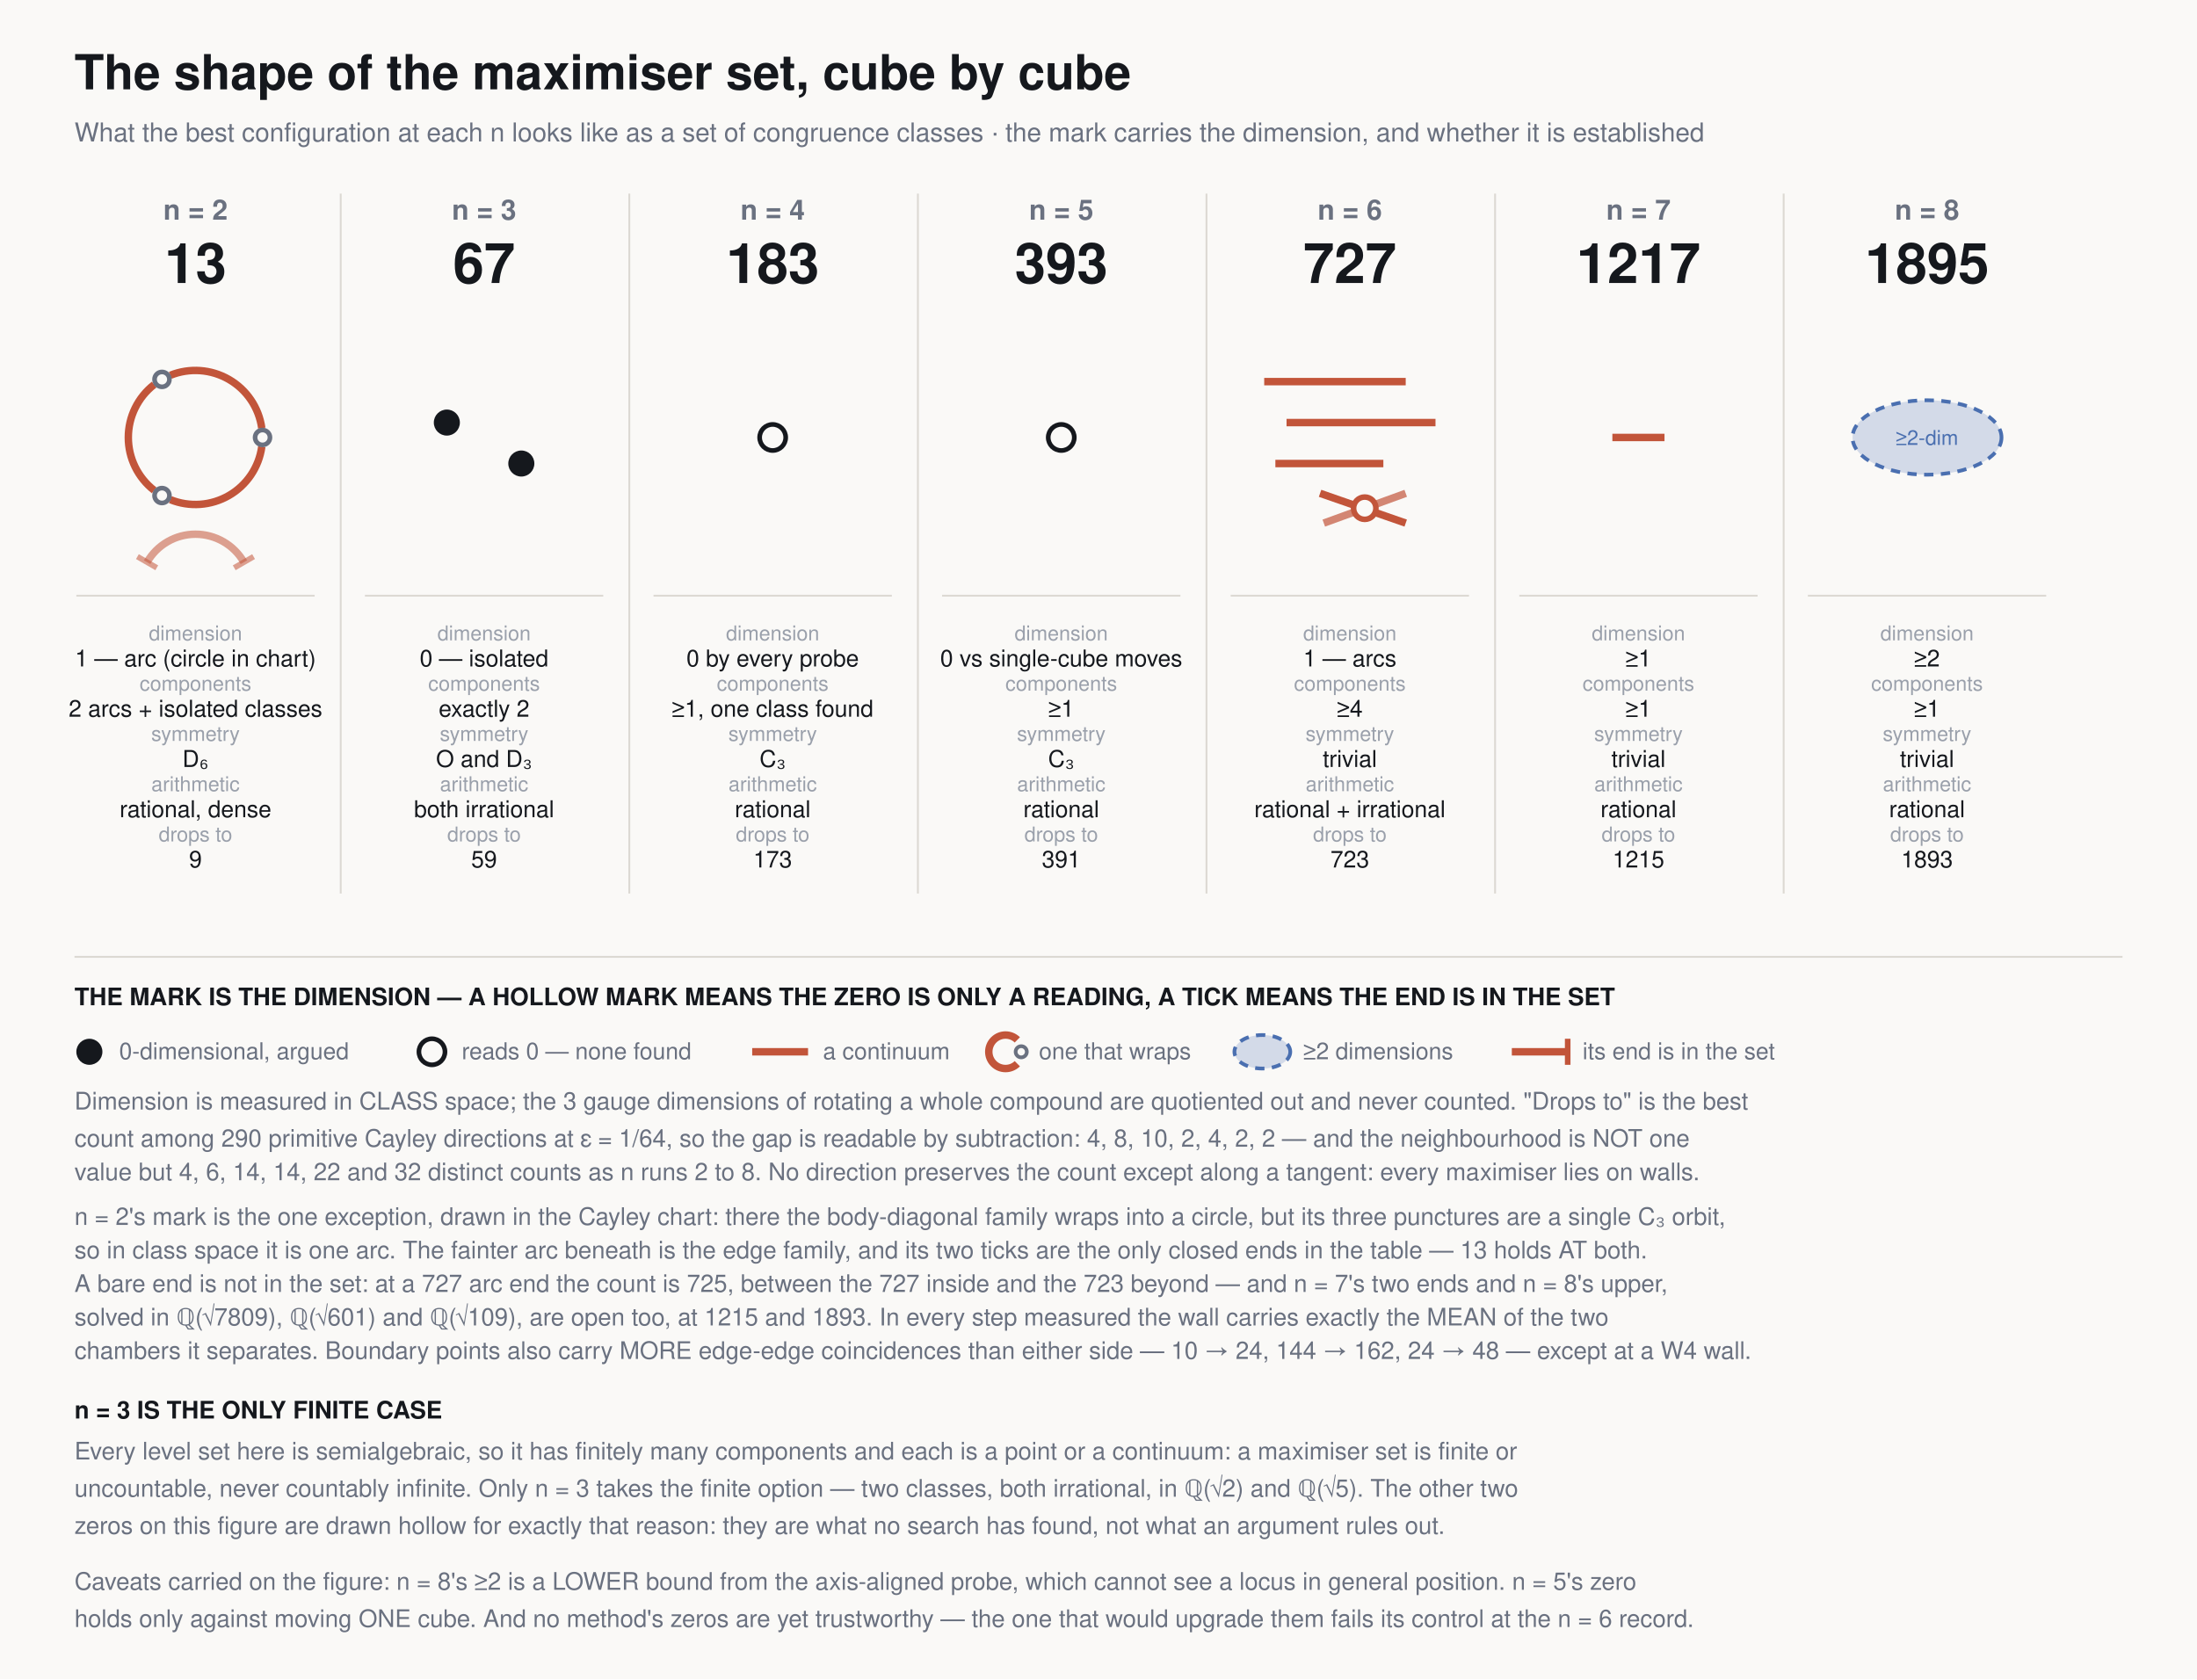
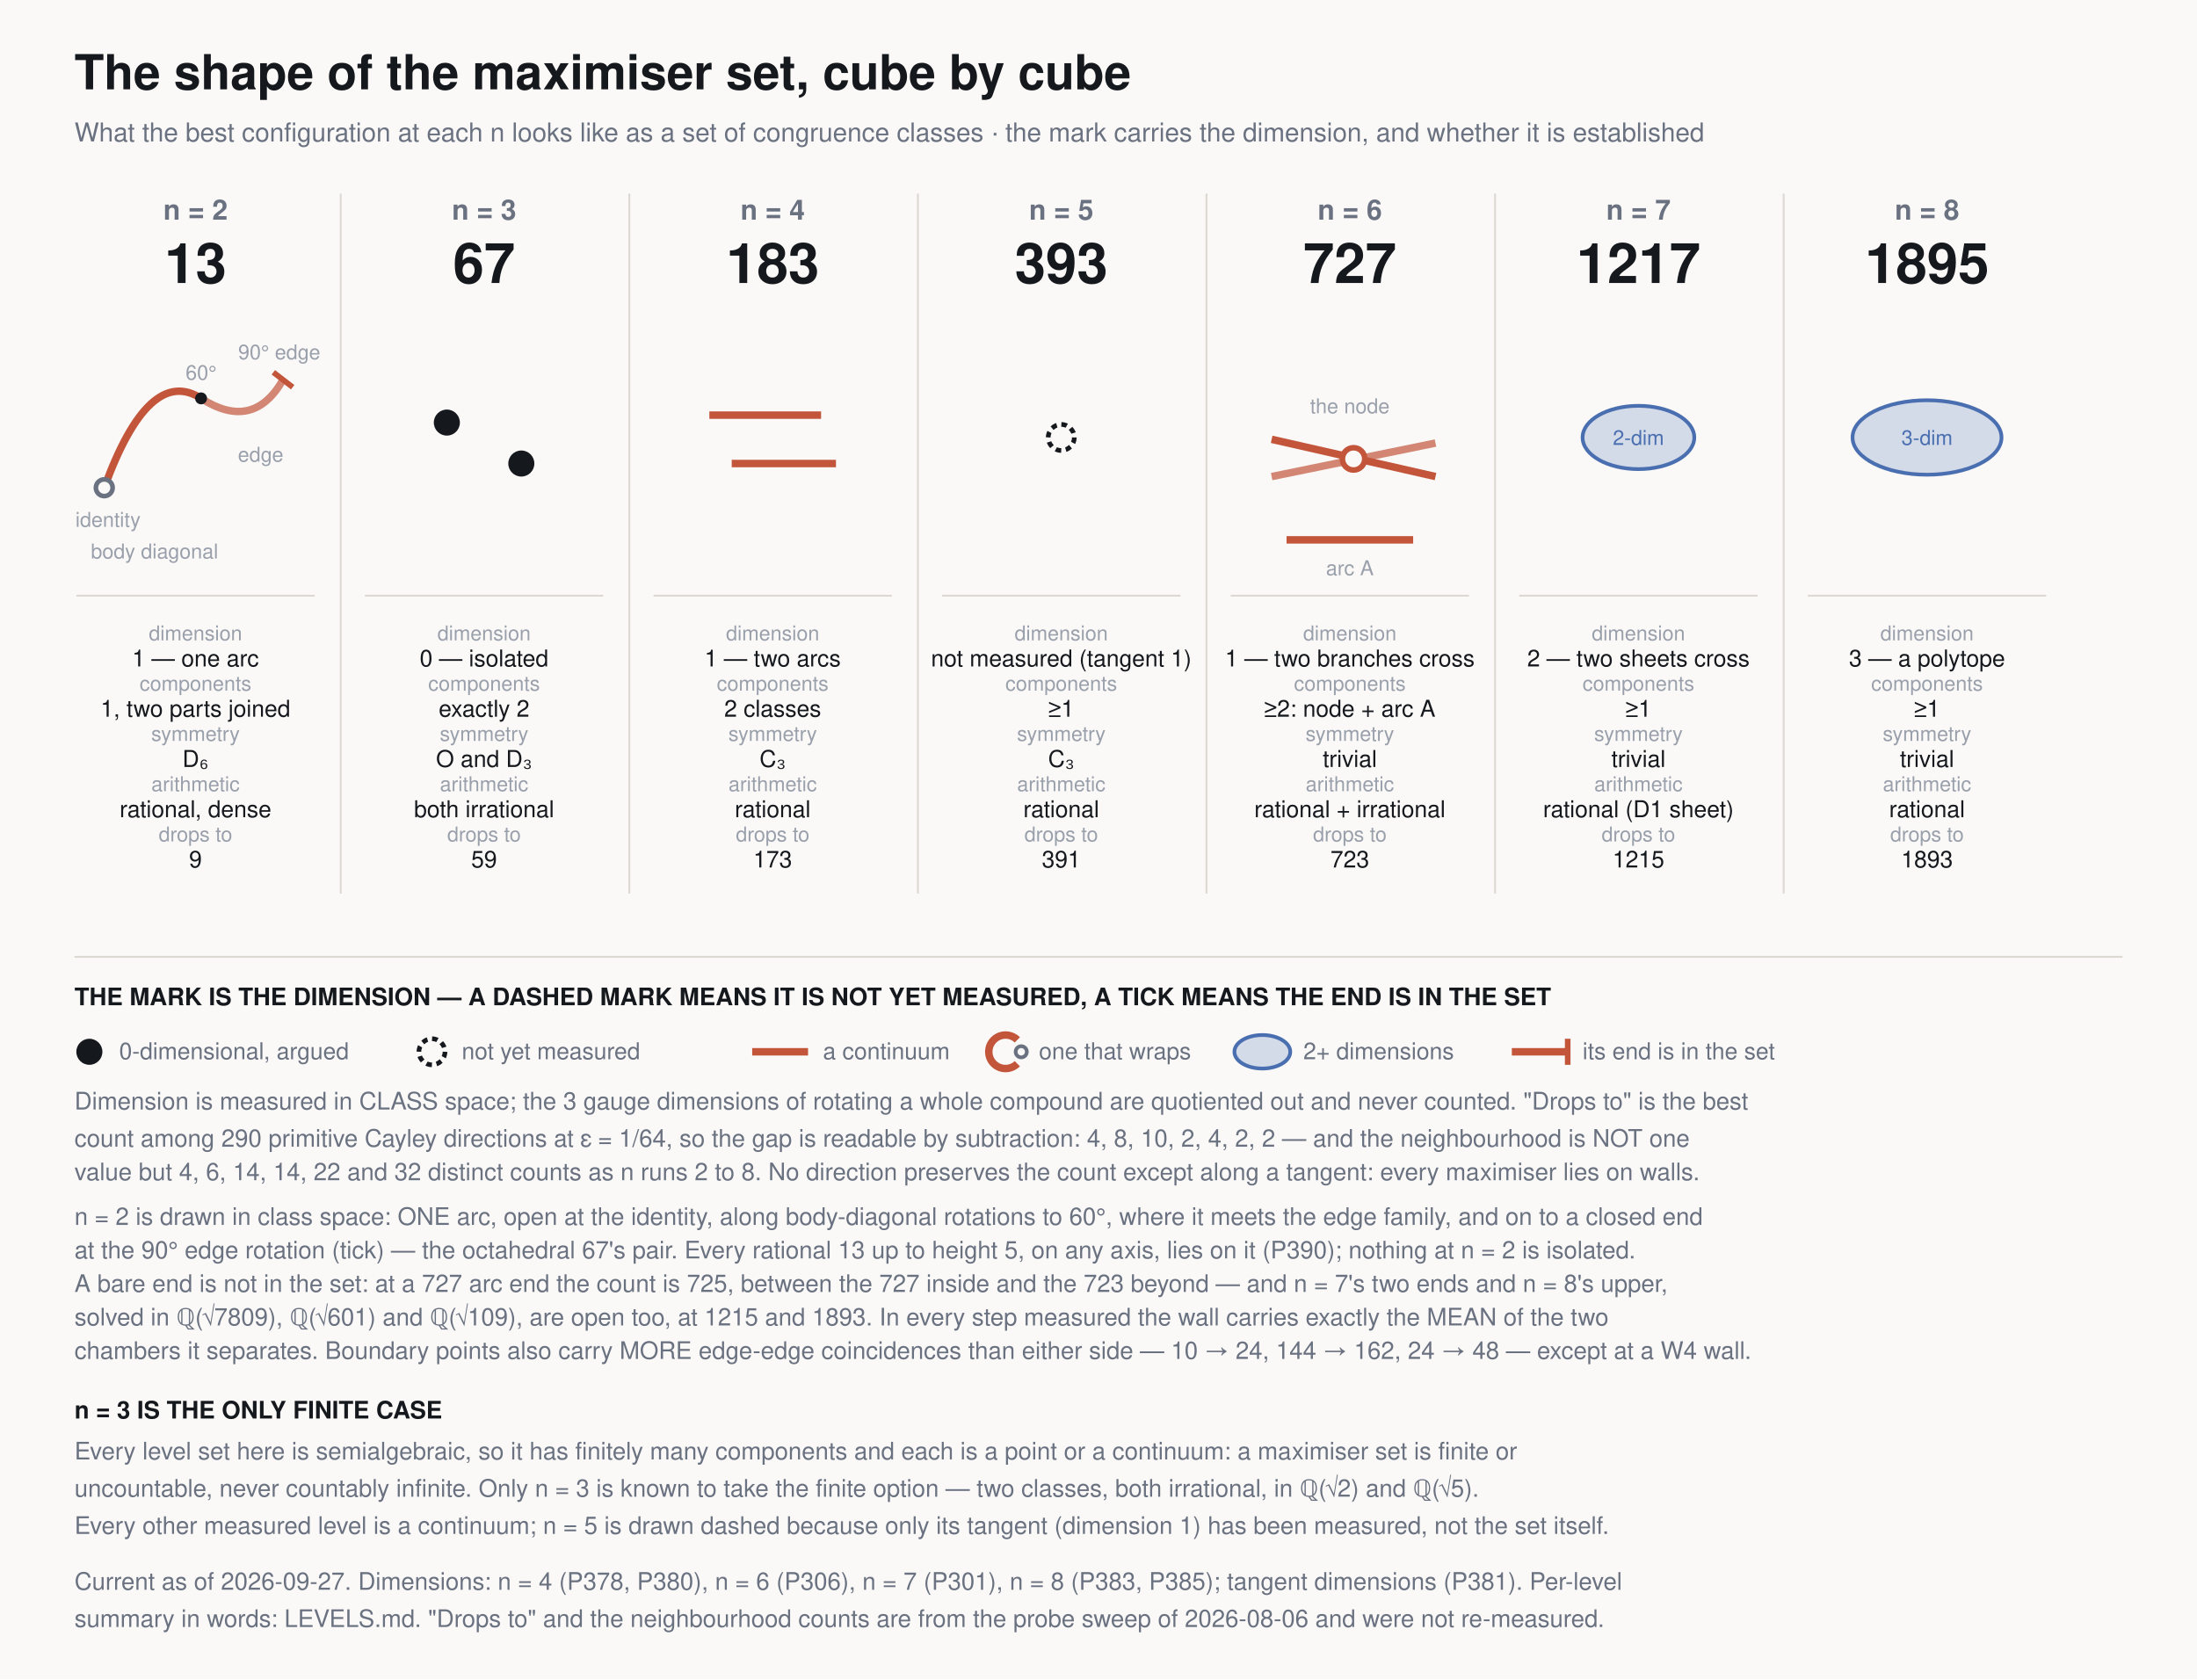
<svg xmlns="http://www.w3.org/2000/svg" width="1180" height="902" viewBox="0 0 1180 902">
  <style>
.ttl{font:600 26px "Helvetica Neue",Helvetica,Arial,sans-serif;fill:#15181d}
.sub{font:14px "Helvetica Neue",Helvetica,Arial,sans-serif;fill:#6a7180}
.n{font:600 15px "Helvetica Neue",Helvetica,Arial,sans-serif;fill:#6a7180}
.max{font:600 30px "Helvetica Neue",Helvetica,Arial,sans-serif;fill:#15181d}
.k{font:11px "Helvetica Neue",Helvetica,Arial,sans-serif;fill:#9aa0ab}
.v{font:12.5px "Helvetica Neue",Helvetica,Arial,sans-serif;fill:#15181d}
.lg{font:12.5px "Helvetica Neue",Helvetica,Arial,sans-serif;fill:#6a7180}
.cap{font:13px "Helvetica Neue",Helvetica,Arial,sans-serif;fill:#6a7180}
.capb{font:600 13px "Helvetica Neue",Helvetica,Arial,sans-serif;fill:#15181d}
</style>
  <rect width="1180" height="902" fill="#faf9f7" />
  <text class="ttl" x="40" y="48">The shape of the maximiser set, cube by cube</text>
  <text class="sub" x="40" y="76">What the best configuration at each n looks like as a set of congruence classes · the mark carries the dimension, and whether it is established</text>
  <text class="n" x="105" y="118" text-anchor="middle">n = 2</text>
  <text class="max" x="105" y="152" text-anchor="middle">13</text>
-   <path d="M 140.6 230.0 A 36 36 0 0 0 91.5 201.6" fill="none" stroke="#c2553a" stroke-width="4" />
-   <path d="M 82.8 206.6 A 36 36 0 0 0 82.8 263.4" fill="none" stroke="#c2553a" stroke-width="4" />
-   <path d="M 91.5 268.4 A 36 36 0 0 0 140.6 240.0" fill="none" stroke="#c2553a" stroke-width="4" />
-   <circle cx="141.0" cy="235.0" r="4" fill="#faf9f7" stroke="#6a7180" stroke-width="2.5" />
-   <circle cx="87.0" cy="203.8" r="4" fill="#faf9f7" stroke="#6a7180" stroke-width="2.5" />
-   <circle cx="87.0" cy="266.2" r="4" fill="#faf9f7" stroke="#6a7180" stroke-width="2.5" />
-   <path d="M 79 302 A 30 30 0 0 1 131 302" fill="none" stroke="#c2553a" stroke-width="4" opacity=".55" />
-   <line x1="84.2" y1="305.0" x2="73.8" y2="299.0" stroke="#c2553a" stroke-width="3" opacity=".55" />
-   <line x1="125.8" y1="305.0" x2="136.2" y2="299.0" stroke="#c2553a" stroke-width="3" opacity=".55" />
+   <path d="M 56 262 Q 80 196 108 214" fill="none" stroke="#c2553a" stroke-width="4" />
+   <path d="M 108 214 Q 136 232 152 204" fill="none" stroke="#c2553a" stroke-width="4" opacity=".7" />
+   <circle cx="56" cy="262" r="4.5" fill="#faf9f7" stroke="#6a7180" stroke-width="2.5" />
+   <circle cx="108" cy="214" r="3.2" fill="#15181d" />
+   <line x1="146.8" y1="200.0" x2="157.2" y2="208.0" stroke="#c2553a" stroke-width="3" />
+   <text class="k" x="58" y="283" text-anchor="middle">identity</text>
+   <text class="k" x="108" y="204" text-anchor="middle">60°</text>
+   <text class="k" x="150" y="193" text-anchor="middle">90° edge</text>
+   <text class="k" x="83" y="300" text-anchor="middle">body diagonal</text>
+   <text class="k" x="140" y="248" text-anchor="middle">edge</text>
  <line x1="41" y1="320" x2="169" y2="320" stroke="#dcd9d3" stroke-width="1" />
  <text class="k" x="105" y="344" text-anchor="middle">dimension</text>
-   <text class="v" x="105" y="358" text-anchor="middle">1 — arc (circle in chart)</text>
+   <text class="v" x="105" y="358" text-anchor="middle">1 — one arc</text>
  <text class="k" x="105" y="371" text-anchor="middle">components</text>
-   <text class="v" x="105" y="385" text-anchor="middle">2 arcs + isolated classes</text>
+   <text class="v" x="105" y="385" text-anchor="middle">1, two parts joined</text>
  <text class="k" x="105" y="398" text-anchor="middle">symmetry</text>
  <text class="v" x="105" y="412" text-anchor="middle">D₆</text>
  <text class="k" x="105" y="425" text-anchor="middle">arithmetic</text>
  <text class="v" x="105" y="439" text-anchor="middle">rational, dense</text>
  <text class="k" x="105" y="452" text-anchor="middle">drops to</text>
  <text class="v" x="105" y="466" text-anchor="middle">9</text>
  <text class="n" x="260" y="118" text-anchor="middle">n = 3</text>
  <text class="max" x="260" y="152" text-anchor="middle">67</text>
  <line x1="183" y1="104" x2="183" y2="480" stroke="#dcd9d3" stroke-width="1" />
  <circle cx="240" cy="227" r="7" fill="#15181d" />
  <circle cx="280" cy="249" r="7" fill="#15181d" />
  <line x1="196" y1="320" x2="324" y2="320" stroke="#dcd9d3" stroke-width="1" />
  <text class="k" x="260" y="344" text-anchor="middle">dimension</text>
  <text class="v" x="260" y="358" text-anchor="middle">0 — isolated</text>
  <text class="k" x="260" y="371" text-anchor="middle">components</text>
  <text class="v" x="260" y="385" text-anchor="middle">exactly 2</text>
  <text class="k" x="260" y="398" text-anchor="middle">symmetry</text>
  <text class="v" x="260" y="412" text-anchor="middle">O and D₃</text>
  <text class="k" x="260" y="425" text-anchor="middle">arithmetic</text>
  <text class="v" x="260" y="439" text-anchor="middle">both irrational</text>
  <text class="k" x="260" y="452" text-anchor="middle">drops to</text>
  <text class="v" x="260" y="466" text-anchor="middle">59</text>
  <text class="n" x="415" y="118" text-anchor="middle">n = 4</text>
  <text class="max" x="415" y="152" text-anchor="middle">183</text>
  <line x1="338" y1="104" x2="338" y2="480" stroke="#dcd9d3" stroke-width="1" />
-   <circle cx="415" cy="235" r="7" fill="#faf9f7" stroke="#15181d" stroke-width="2.5" />
+   <line x1="381" y1="223" x2="441" y2="223" stroke="#c2553a" stroke-width="4" />
+   <line x1="393" y1="249" x2="449" y2="249" stroke="#c2553a" stroke-width="4" />
  <line x1="351" y1="320" x2="479" y2="320" stroke="#dcd9d3" stroke-width="1" />
  <text class="k" x="415" y="344" text-anchor="middle">dimension</text>
-   <text class="v" x="415" y="358" text-anchor="middle">0 by every probe</text>
+   <text class="v" x="415" y="358" text-anchor="middle">1 — two arcs</text>
  <text class="k" x="415" y="371" text-anchor="middle">components</text>
-   <text class="v" x="415" y="385" text-anchor="middle">≥1, one class found</text>
+   <text class="v" x="415" y="385" text-anchor="middle">2 classes</text>
  <text class="k" x="415" y="398" text-anchor="middle">symmetry</text>
  <text class="v" x="415" y="412" text-anchor="middle">C₃</text>
  <text class="k" x="415" y="425" text-anchor="middle">arithmetic</text>
  <text class="v" x="415" y="439" text-anchor="middle">rational</text>
  <text class="k" x="415" y="452" text-anchor="middle">drops to</text>
  <text class="v" x="415" y="466" text-anchor="middle">173</text>
  <text class="n" x="570" y="118" text-anchor="middle">n = 5</text>
  <text class="max" x="570" y="152" text-anchor="middle">393</text>
  <line x1="493" y1="104" x2="493" y2="480" stroke="#dcd9d3" stroke-width="1" />
-   <circle cx="570" cy="235" r="7" fill="#faf9f7" stroke="#15181d" stroke-width="2.5" />
+   <circle cx="570" cy="235" r="7" fill="#faf9f7" stroke="#15181d" stroke-width="2.5" stroke-dasharray="3 2.5" />
  <line x1="506" y1="320" x2="634" y2="320" stroke="#dcd9d3" stroke-width="1" />
  <text class="k" x="570" y="344" text-anchor="middle">dimension</text>
-   <text class="v" x="570" y="358" text-anchor="middle">0 vs single-cube moves</text>
+   <text class="v" x="570" y="358" text-anchor="middle">not measured (tangent 1)</text>
  <text class="k" x="570" y="371" text-anchor="middle">components</text>
  <text class="v" x="570" y="385" text-anchor="middle">≥1</text>
  <text class="k" x="570" y="398" text-anchor="middle">symmetry</text>
  <text class="v" x="570" y="412" text-anchor="middle">C₃</text>
  <text class="k" x="570" y="425" text-anchor="middle">arithmetic</text>
  <text class="v" x="570" y="439" text-anchor="middle">rational</text>
  <text class="k" x="570" y="452" text-anchor="middle">drops to</text>
  <text class="v" x="570" y="466" text-anchor="middle">391</text>
  <text class="n" x="725" y="118" text-anchor="middle">n = 6</text>
  <text class="max" x="725" y="152" text-anchor="middle">727</text>
  <line x1="648" y1="104" x2="648" y2="480" stroke="#dcd9d3" stroke-width="1" />
-   <line x1="679" y1="205" x2="755" y2="205" stroke="#c2553a" stroke-width="4" />
-   <line x1="691" y1="227" x2="771" y2="227" stroke="#c2553a" stroke-width="4" />
-   <line x1="685" y1="249" x2="743" y2="249" stroke="#c2553a" stroke-width="4" />
-   <line x1="709" y1="265" x2="755" y2="281" stroke="#c2553a" stroke-width="4" />
-   <line x1="711" y1="281" x2="755" y2="265" stroke="#c2553a" stroke-width="4" opacity=".7" />
-   <circle cx="733" cy="273" r="6" fill="#faf9f7" stroke="#c2553a" stroke-width="3" />
+   <line x1="683" y1="236" x2="771" y2="256" stroke="#c2553a" stroke-width="4" />
+   <line x1="683" y1="256" x2="771" y2="238" stroke="#c2553a" stroke-width="4" opacity=".7" />
+   <circle cx="727" cy="246.5" r="6" fill="#faf9f7" stroke="#c2553a" stroke-width="3" />
+   <line x1="691" y1="290" x2="759" y2="290" stroke="#c2553a" stroke-width="4" />
+   <text class="k" x="725" y="222" text-anchor="middle">the node</text>
+   <text class="k" x="725" y="309" text-anchor="middle">arc A</text>
  <line x1="661" y1="320" x2="789" y2="320" stroke="#dcd9d3" stroke-width="1" />
  <text class="k" x="725" y="344" text-anchor="middle">dimension</text>
-   <text class="v" x="725" y="358" text-anchor="middle">1 — arcs</text>
+   <text class="v" x="725" y="358" text-anchor="middle">1 — two branches cross</text>
  <text class="k" x="725" y="371" text-anchor="middle">components</text>
-   <text class="v" x="725" y="385" text-anchor="middle">≥4</text>
+   <text class="v" x="725" y="385" text-anchor="middle">≥2: node + arc A</text>
  <text class="k" x="725" y="398" text-anchor="middle">symmetry</text>
  <text class="v" x="725" y="412" text-anchor="middle">trivial</text>
  <text class="k" x="725" y="425" text-anchor="middle">arithmetic</text>
  <text class="v" x="725" y="439" text-anchor="middle">rational + irrational</text>
  <text class="k" x="725" y="452" text-anchor="middle">drops to</text>
  <text class="v" x="725" y="466" text-anchor="middle">723</text>
  <text class="n" x="880" y="118" text-anchor="middle">n = 7</text>
  <text class="max" x="880" y="152" text-anchor="middle">1217</text>
  <line x1="803" y1="104" x2="803" y2="480" stroke="#dcd9d3" stroke-width="1" />
-   <line x1="866" y1="235" x2="894" y2="235" stroke="#c2553a" stroke-width="4" />
+   <ellipse cx="880" cy="235" rx="30" ry="17" fill="#4a6fb0" opacity=".22" />
+   <ellipse cx="880" cy="235" rx="30" ry="17" fill="none" stroke="#4a6fb0" stroke-width="2" />
+   <text class="k" x="880" y="239" text-anchor="middle" style="fill:#4a6fb0">2-dim</text>
  <line x1="816" y1="320" x2="944" y2="320" stroke="#dcd9d3" stroke-width="1" />
  <text class="k" x="880" y="344" text-anchor="middle">dimension</text>
-   <text class="v" x="880" y="358" text-anchor="middle">≥1</text>
+   <text class="v" x="880" y="358" text-anchor="middle">2 — two sheets cross</text>
  <text class="k" x="880" y="371" text-anchor="middle">components</text>
  <text class="v" x="880" y="385" text-anchor="middle">≥1</text>
  <text class="k" x="880" y="398" text-anchor="middle">symmetry</text>
  <text class="v" x="880" y="412" text-anchor="middle">trivial</text>
  <text class="k" x="880" y="425" text-anchor="middle">arithmetic</text>
-   <text class="v" x="880" y="439" text-anchor="middle">rational</text>
+   <text class="v" x="880" y="439" text-anchor="middle">rational (D1 sheet)</text>
  <text class="k" x="880" y="452" text-anchor="middle">drops to</text>
  <text class="v" x="880" y="466" text-anchor="middle">1215</text>
  <text class="n" x="1035" y="118" text-anchor="middle">n = 8</text>
  <text class="max" x="1035" y="152" text-anchor="middle">1895</text>
  <line x1="958" y1="104" x2="958" y2="480" stroke="#dcd9d3" stroke-width="1" />
  <ellipse cx="1035" cy="235" rx="40" ry="20" fill="#4a6fb0" opacity=".22" />
-   <ellipse cx="1035" cy="235" rx="40" ry="20" fill="none" stroke="#4a6fb0" stroke-width="2" stroke-dasharray="5 4" />
-   <text class="k" x="1035" y="239" text-anchor="middle" style="fill:#4a6fb0">≥2-dim</text>
+   <ellipse cx="1035" cy="235" rx="40" ry="20" fill="none" stroke="#4a6fb0" stroke-width="2" />
+   <text class="k" x="1035" y="239" text-anchor="middle" style="fill:#4a6fb0">3-dim</text>
  <line x1="971" y1="320" x2="1099" y2="320" stroke="#dcd9d3" stroke-width="1" />
  <text class="k" x="1035" y="344" text-anchor="middle">dimension</text>
-   <text class="v" x="1035" y="358" text-anchor="middle">≥2</text>
+   <text class="v" x="1035" y="358" text-anchor="middle">3 — a polytope</text>
  <text class="k" x="1035" y="371" text-anchor="middle">components</text>
  <text class="v" x="1035" y="385" text-anchor="middle">≥1</text>
  <text class="k" x="1035" y="398" text-anchor="middle">symmetry</text>
  <text class="v" x="1035" y="412" text-anchor="middle">trivial</text>
  <text class="k" x="1035" y="425" text-anchor="middle">arithmetic</text>
  <text class="v" x="1035" y="439" text-anchor="middle">rational</text>
  <text class="k" x="1035" y="452" text-anchor="middle">drops to</text>
  <text class="v" x="1035" y="466" text-anchor="middle">1893</text>
  <line x1="40" y1="514" x2="1140" y2="514" stroke="#dcd9d3" stroke-width="1" />
-   <text class="capb" x="40" y="540">THE MARK IS THE DIMENSION — A HOLLOW MARK MEANS THE ZERO IS ONLY A READING, A TICK MEANS THE END IS IN THE SET</text>
+   <text class="capb" x="40" y="540">THE MARK IS THE DIMENSION — A DASHED MARK MEANS IT IS NOT YET MEASURED, A TICK MEANS THE END IS IN THE SET</text>
  <circle cx="48" cy="565" r="7" fill="#15181d" />
  <text class="lg" x="64" y="569">0-dimensional, argued</text>
-   <circle cx="232" cy="565" r="7" fill="#faf9f7" stroke="#15181d" stroke-width="2.5" />
-   <text class="lg" x="248" y="569">reads 0 — none found</text>
+   <circle cx="232" cy="565" r="7" fill="#faf9f7" stroke="#15181d" stroke-width="2.5" stroke-dasharray="3 2.5" />
+   <text class="lg" x="248" y="569">not yet measured</text>
  <line x1="404" y1="565" x2="434" y2="565" stroke="#c2553a" stroke-width="4" />
  <text class="lg" x="442" y="569">a continuum</text>
  <path d="M 546.4 571.4 A 9 9 0 1 1 546.4 558.6" fill="none" stroke="#c2553a" stroke-width="4" />
  <circle cx="548.5" cy="565" r="3" fill="#faf9f7" stroke="#6a7180" stroke-width="2" />
  <text class="lg" x="558" y="569">one that wraps</text>
  <ellipse cx="678" cy="565" rx="15" ry="9" fill="#4a6fb0" opacity=".22" />
-   <ellipse cx="678" cy="565" rx="15" ry="9" fill="none" stroke="#4a6fb0" stroke-width="2" stroke-dasharray="5 4" />
-   <text class="lg" x="700" y="569">≥2 dimensions</text>
+   <ellipse cx="678" cy="565" rx="15" ry="9" fill="none" stroke="#4a6fb0" stroke-width="2" />
+   <text class="lg" x="700" y="569">2+ dimensions</text>
  <line x1="812" y1="565" x2="842" y2="565" stroke="#c2553a" stroke-width="4" />
  <line x1="842" y1="558" x2="842" y2="572" stroke="#c2553a" stroke-width="3" />
  <text class="lg" x="850" y="569">its end is in the set</text>
  <text class="cap" x="40" y="596">Dimension is measured in CLASS space; the 3 gauge dimensions of rotating a whole compound are quotiented out and never counted. "Drops to" is the best</text>
  <text class="cap" x="40" y="616">count among 290 primitive Cayley directions at ε = 1/64, so the gap is readable by subtraction: 4, 8, 10, 2, 4, 2, 2 — and the neighbourhood is NOT one</text>
  <text class="cap" x="40" y="634">value but 4, 6, 14, 14, 22 and 32 distinct counts as n runs 2 to 8. No direction preserves the count except along a tangent: every maximiser lies on walls.</text>
-   <text class="cap" x="40" y="658">n = 2's mark is the one exception, drawn in the Cayley chart: there the body-diagonal family wraps into a circle, but its three punctures are a single C₃ orbit,</text>
-   <text class="cap" x="40" y="676">so in class space it is one arc. The fainter arc beneath is the edge family, and its two ticks are the only closed ends in the table — 13 holds AT both.</text>
+   <text class="cap" x="40" y="658">n = 2 is drawn in class space: ONE arc, open at the identity, along body-diagonal rotations to 60°, where it meets the edge family, and on to a closed end</text>
+   <text class="cap" x="40" y="676">at the 90° edge rotation (tick) — the octahedral 67's pair. Every rational 13 up to height 5, on any axis, lies on it (P390); nothing at n = 2 is isolated.</text>
  <text class="cap" x="40" y="694">A bare end is not in the set: at a 727 arc end the count is 725, between the 727 inside and the 723 beyond — and n = 7's two ends and n = 8's upper,</text>
  <text class="cap" x="40" y="712">solved in ℚ(√7809), ℚ(√601) and ℚ(√109), are open too, at 1215 and 1893. In every step measured the wall carries exactly the MEAN of the two</text>
  <text class="cap" x="40" y="730">chambers it separates. Boundary points also carry MORE edge-edge coincidences than either side — 10 → 24, 144 → 162, 24 → 48 — except at a W4 wall.</text>
  <text class="capb" x="40" y="762">n = 3 IS THE ONLY FINITE CASE</text>
  <text class="cap" x="40" y="784">Every level set here is semialgebraic, so it has finitely many components and each is a point or a continuum: a maximiser set is finite or</text>
-   <text class="cap" x="40" y="804">uncountable, never countably infinite. Only n = 3 takes the finite option — two classes, both irrational, in ℚ(√2) and ℚ(√5). The other two</text>
-   <text class="cap" x="40" y="824">zeros on this figure are drawn hollow for exactly that reason: they are what no search has found, not what an argument rules out.</text>
-   <text class="cap" x="40" y="854">Caveats carried on the figure: n = 8's ≥2 is a LOWER bound from the axis-aligned probe, which cannot see a locus in general position. n = 5's zero</text>
-   <text class="cap" x="40" y="874">holds only against moving ONE cube. And no method's zeros are yet trustworthy — the one that would upgrade them fails its control at the n = 6 record.</text>
+   <text class="cap" x="40" y="804">uncountable, never countably infinite. Only n = 3 is known to take the finite option — two classes, both irrational, in ℚ(√2) and ℚ(√5).</text>
+   <text class="cap" x="40" y="824">Every other measured level is a continuum; n = 5 is drawn dashed because only its tangent (dimension 1) has been measured, not the set itself.</text>
+   <text class="cap" x="40" y="854">Current as of 2026-09-27. Dimensions: n = 4 (P378, P380), n = 6 (P306), n = 7 (P301), n = 8 (P383, P385); tangent dimensions (P381). Per-level</text>
+   <text class="cap" x="40" y="874">summary in words: LEVELS.md. "Drops to" and the neighbourhood counts are from the probe sweep of 2026-08-06 and were not re-measured.</text>
</svg>
